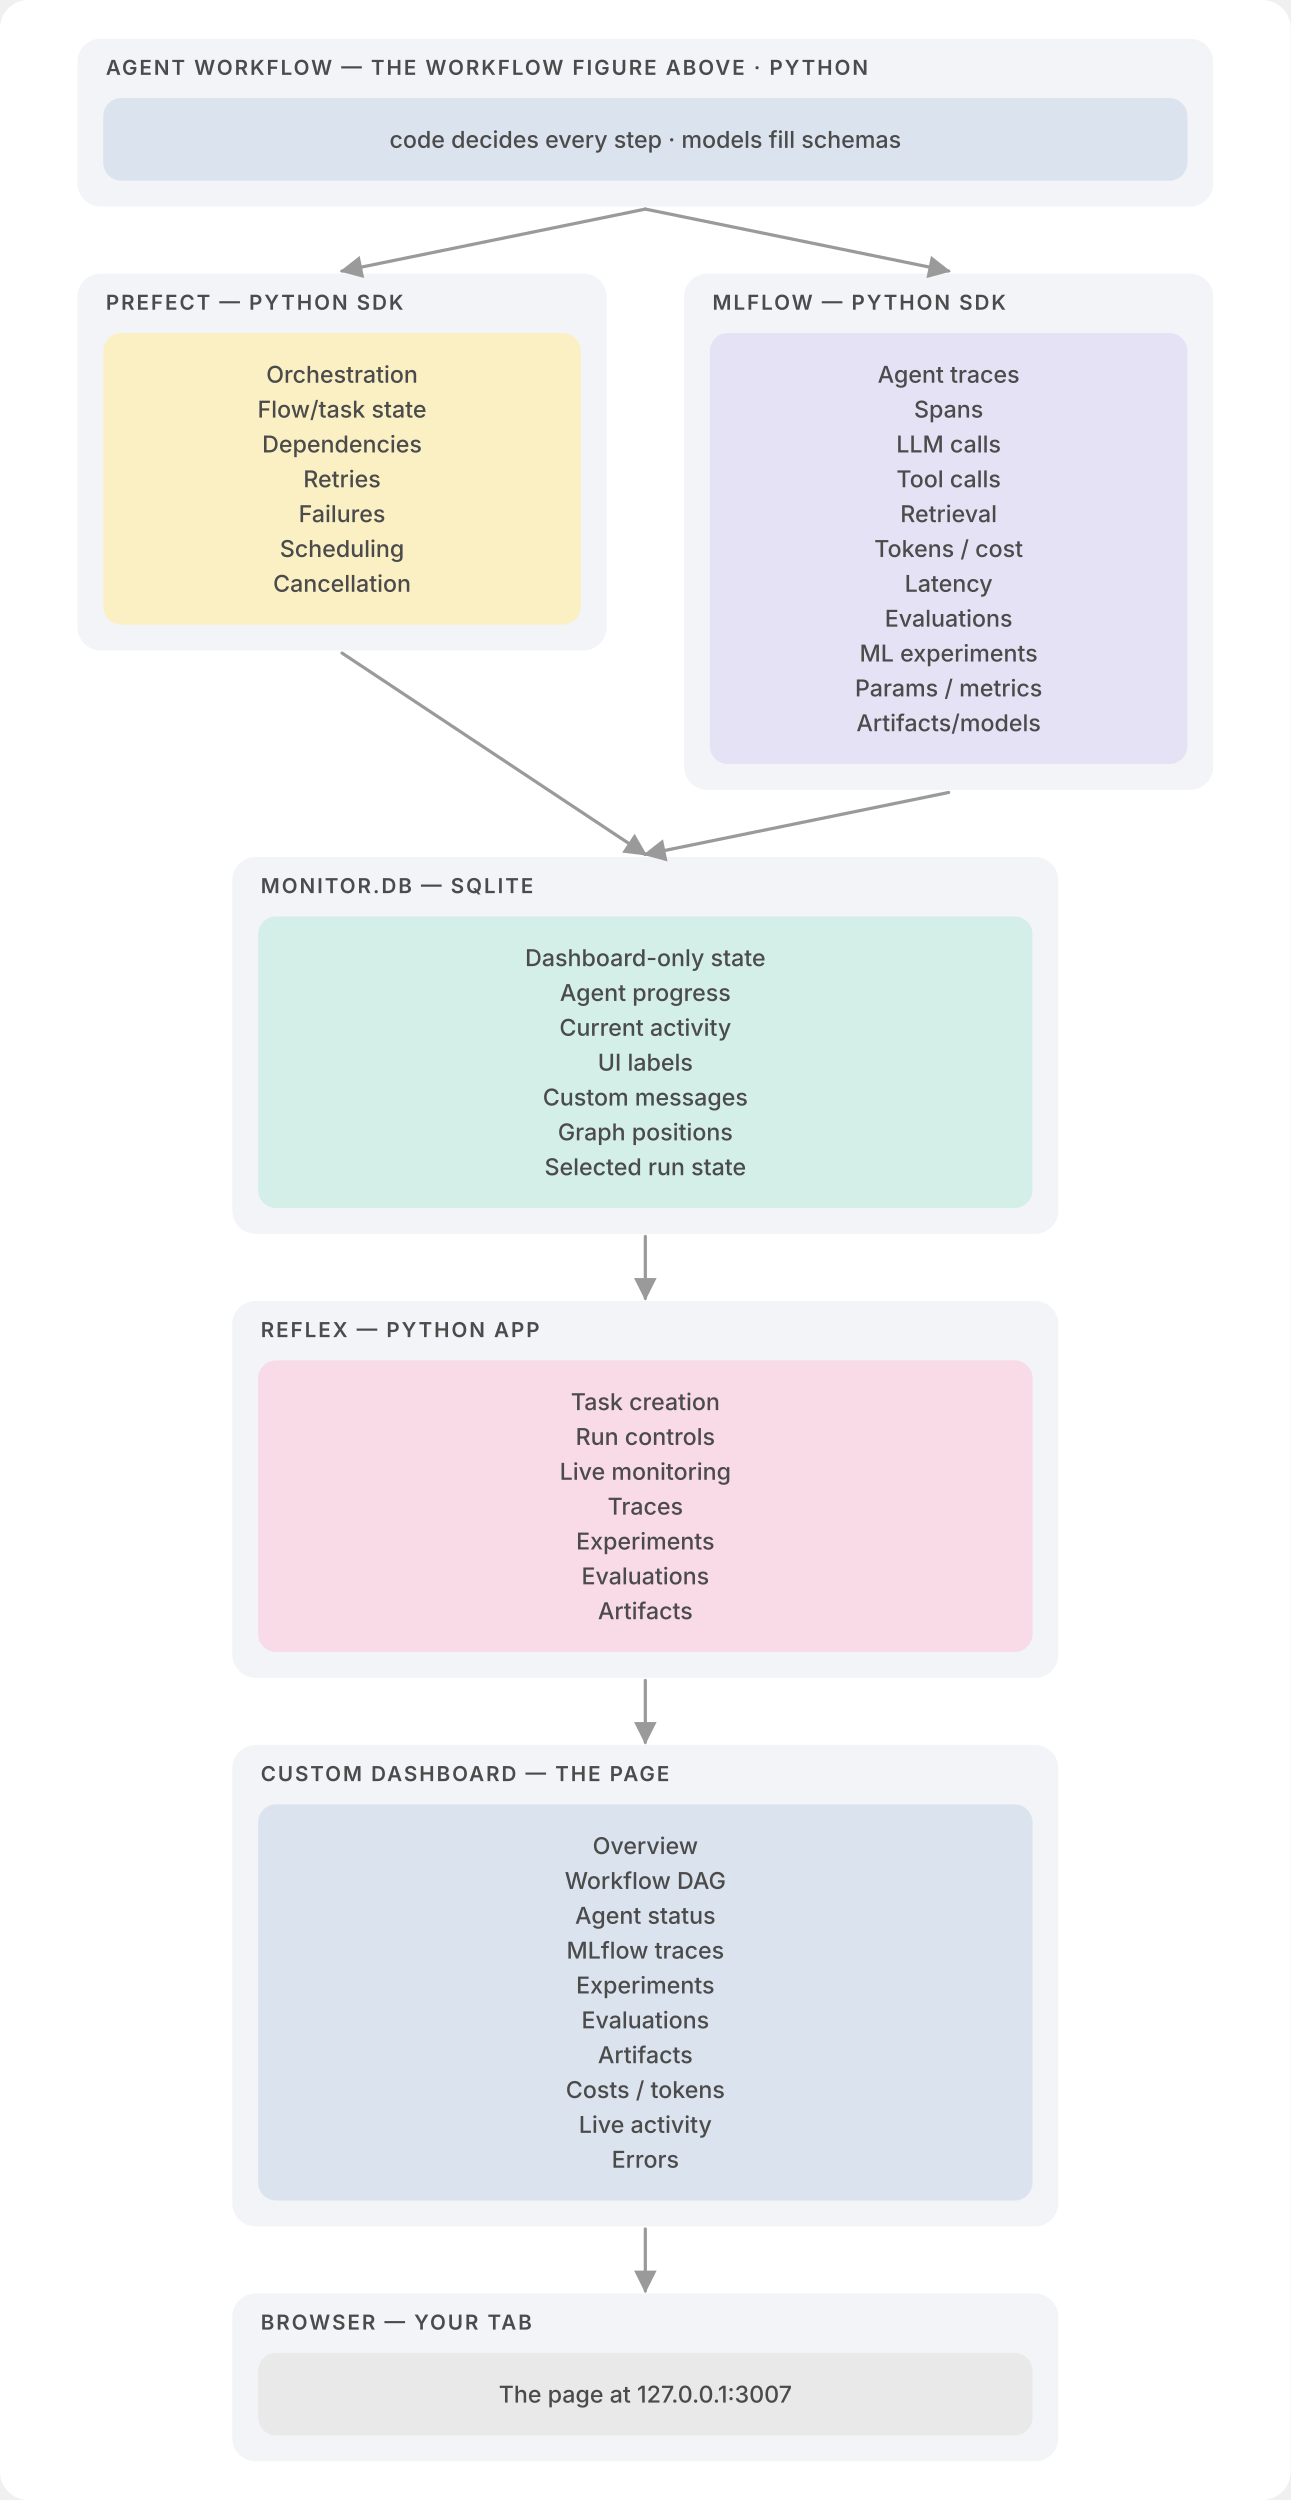
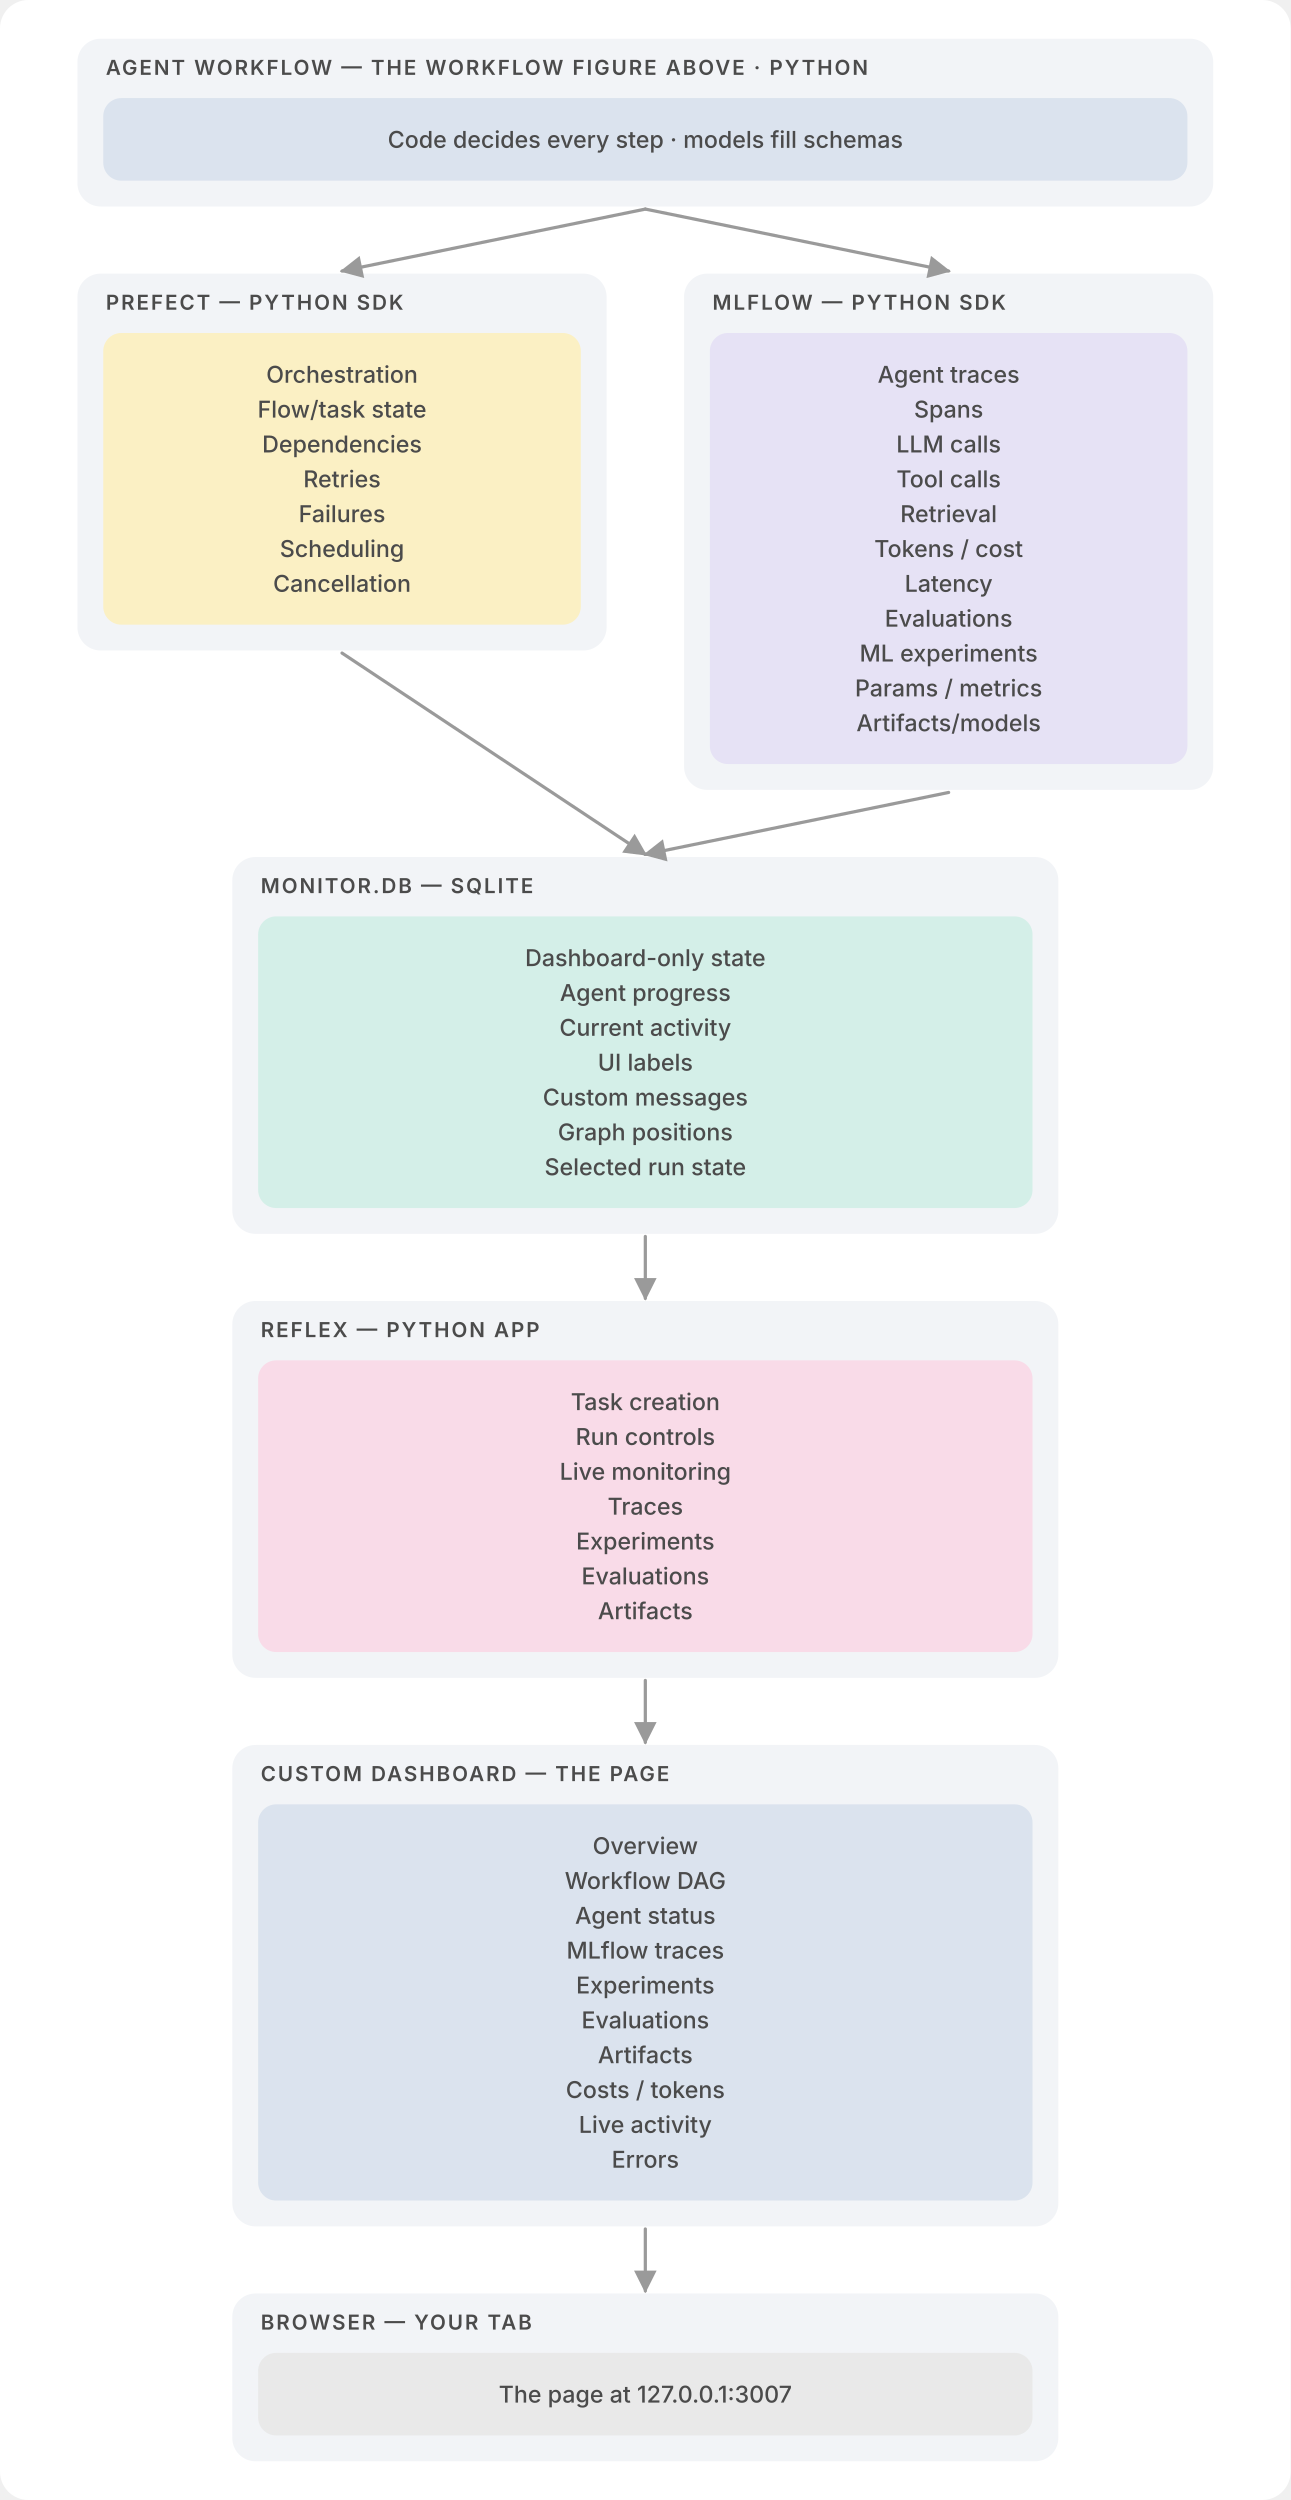
<svg xmlns="http://www.w3.org/2000/svg" viewBox="0 0 1000 1937" width="1000" height="1937" font-family="Inter, -apple-system, 'Segoe UI', Helvetica, Arial, sans-serif">
  <defs>
    <marker id="ah" viewBox="0 0 10 10" refX="9" refY="5" markerWidth="7" markerHeight="7" orient="auto-start-reverse">
      <path d="M0,0 L10,5 L0,10 z" fill="#9a9a9a" />
    </marker>
  </defs>
  <rect width="1000" height="1937" rx="22" fill="#ffffff" />
  <rect x="60" y="30" width="880" height="130" rx="18" fill="#f2f4f7" />
  <text x="82" y="58" font-size="16" font-weight="600" letter-spacing="1.5" fill="#4b4b4b">AGENT WORKFLOW — THE WORKFLOW FIGURE ABOVE · PYTHON</text>
  <rect x="80" y="76" width="840" height="64" rx="14" fill="#dbe3ee" />
-   <text x="500" y="108.0" text-anchor="middle" dominant-baseline="central" font-size="18" font-weight="500" fill="#4b4b4b">code decides every step · models fill schemas</text>
+   <text x="500" y="108.0" text-anchor="middle" dominant-baseline="central" font-size="18" font-weight="500" fill="#4b4b4b">Code decides every step · models fill schemas</text>
  <rect x="60" y="212" width="410" height="292" rx="18" fill="#f2f4f7" />
  <text x="82" y="240" font-size="16" font-weight="600" letter-spacing="1.5" fill="#4b4b4b">PREFECT — PYTHON SDK</text>
  <rect x="80" y="258" width="370" height="226" rx="14" fill="#fbf0c4" />
  <text x="265" y="290.0" text-anchor="middle" dominant-baseline="central" font-size="18" font-weight="500" fill="#4b4b4b">Orchestration</text>
  <text x="265" y="317.0" text-anchor="middle" dominant-baseline="central" font-size="18" font-weight="500" fill="#4b4b4b">Flow/task state</text>
  <text x="265" y="344.0" text-anchor="middle" dominant-baseline="central" font-size="18" font-weight="500" fill="#4b4b4b">Dependencies</text>
  <text x="265" y="371.0" text-anchor="middle" dominant-baseline="central" font-size="18" font-weight="500" fill="#4b4b4b">Retries</text>
  <text x="265" y="398.0" text-anchor="middle" dominant-baseline="central" font-size="18" font-weight="500" fill="#4b4b4b">Failures</text>
  <text x="265" y="425.0" text-anchor="middle" dominant-baseline="central" font-size="18" font-weight="500" fill="#4b4b4b">Scheduling</text>
  <text x="265" y="452.0" text-anchor="middle" dominant-baseline="central" font-size="18" font-weight="500" fill="#4b4b4b">Cancellation</text>
  <rect x="530" y="212" width="410" height="400" rx="18" fill="#f2f4f7" />
  <text x="552" y="240" font-size="16" font-weight="600" letter-spacing="1.5" fill="#4b4b4b">MLFLOW — PYTHON SDK</text>
  <rect x="550" y="258" width="370" height="334" rx="14" fill="#e6e2f5" />
  <text x="735" y="290.0" text-anchor="middle" dominant-baseline="central" font-size="18" font-weight="500" fill="#4b4b4b">Agent traces</text>
  <text x="735" y="317.0" text-anchor="middle" dominant-baseline="central" font-size="18" font-weight="500" fill="#4b4b4b">Spans</text>
  <text x="735" y="344.0" text-anchor="middle" dominant-baseline="central" font-size="18" font-weight="500" fill="#4b4b4b">LLM calls</text>
  <text x="735" y="371.0" text-anchor="middle" dominant-baseline="central" font-size="18" font-weight="500" fill="#4b4b4b">Tool calls</text>
  <text x="735" y="398.0" text-anchor="middle" dominant-baseline="central" font-size="18" font-weight="500" fill="#4b4b4b">Retrieval</text>
  <text x="735" y="425.0" text-anchor="middle" dominant-baseline="central" font-size="18" font-weight="500" fill="#4b4b4b">Tokens / cost</text>
  <text x="735" y="452.0" text-anchor="middle" dominant-baseline="central" font-size="18" font-weight="500" fill="#4b4b4b">Latency</text>
  <text x="735" y="479.0" text-anchor="middle" dominant-baseline="central" font-size="18" font-weight="500" fill="#4b4b4b">Evaluations</text>
  <text x="735" y="506.0" text-anchor="middle" dominant-baseline="central" font-size="18" font-weight="500" fill="#4b4b4b">ML experiments</text>
  <text x="735" y="533.0" text-anchor="middle" dominant-baseline="central" font-size="18" font-weight="500" fill="#4b4b4b">Params / metrics</text>
  <text x="735" y="560.0" text-anchor="middle" dominant-baseline="central" font-size="18" font-weight="500" fill="#4b4b4b">Artifacts/models</text>
  <rect x="180" y="664" width="640" height="292" rx="18" fill="#f2f4f7" />
  <text x="202" y="692" font-size="16" font-weight="600" letter-spacing="1.5" fill="#4b4b4b">MONITOR.DB — SQLITE</text>
  <rect x="200" y="710" width="600" height="226" rx="14" fill="#d4efe8" />
  <text x="500" y="742.0" text-anchor="middle" dominant-baseline="central" font-size="18" font-weight="500" fill="#4b4b4b">Dashboard-only state</text>
  <text x="500" y="769.0" text-anchor="middle" dominant-baseline="central" font-size="18" font-weight="500" fill="#4b4b4b">Agent progress</text>
  <text x="500" y="796.0" text-anchor="middle" dominant-baseline="central" font-size="18" font-weight="500" fill="#4b4b4b">Current activity</text>
  <text x="500" y="823.0" text-anchor="middle" dominant-baseline="central" font-size="18" font-weight="500" fill="#4b4b4b">UI labels</text>
  <text x="500" y="850.0" text-anchor="middle" dominant-baseline="central" font-size="18" font-weight="500" fill="#4b4b4b">Custom messages</text>
  <text x="500" y="877.0" text-anchor="middle" dominant-baseline="central" font-size="18" font-weight="500" fill="#4b4b4b">Graph positions</text>
  <text x="500" y="904.0" text-anchor="middle" dominant-baseline="central" font-size="18" font-weight="500" fill="#4b4b4b">Selected run state</text>
  <rect x="180" y="1008" width="640" height="292" rx="18" fill="#f2f4f7" />
  <text x="202" y="1036" font-size="16" font-weight="600" letter-spacing="1.5" fill="#4b4b4b">REFLEX — PYTHON APP</text>
  <rect x="200" y="1054" width="600" height="226" rx="14" fill="#f9dbe8" />
  <text x="500" y="1086.0" text-anchor="middle" dominant-baseline="central" font-size="18" font-weight="500" fill="#4b4b4b">Task creation</text>
  <text x="500" y="1113.0" text-anchor="middle" dominant-baseline="central" font-size="18" font-weight="500" fill="#4b4b4b">Run controls</text>
  <text x="500" y="1140.0" text-anchor="middle" dominant-baseline="central" font-size="18" font-weight="500" fill="#4b4b4b">Live monitoring</text>
  <text x="500" y="1167.0" text-anchor="middle" dominant-baseline="central" font-size="18" font-weight="500" fill="#4b4b4b">Traces</text>
  <text x="500" y="1194.0" text-anchor="middle" dominant-baseline="central" font-size="18" font-weight="500" fill="#4b4b4b">Experiments</text>
  <text x="500" y="1221.0" text-anchor="middle" dominant-baseline="central" font-size="18" font-weight="500" fill="#4b4b4b">Evaluations</text>
  <text x="500" y="1248.0" text-anchor="middle" dominant-baseline="central" font-size="18" font-weight="500" fill="#4b4b4b">Artifacts</text>
  <rect x="180" y="1352" width="640" height="373" rx="18" fill="#f2f4f7" />
  <text x="202" y="1380" font-size="16" font-weight="600" letter-spacing="1.5" fill="#4b4b4b">CUSTOM DASHBOARD — THE PAGE</text>
  <rect x="200" y="1398" width="600" height="307" rx="14" fill="#dbe3ee" />
  <text x="500" y="1430.0" text-anchor="middle" dominant-baseline="central" font-size="18" font-weight="500" fill="#4b4b4b">Overview</text>
  <text x="500" y="1457.0" text-anchor="middle" dominant-baseline="central" font-size="18" font-weight="500" fill="#4b4b4b">Workflow DAG</text>
  <text x="500" y="1484.0" text-anchor="middle" dominant-baseline="central" font-size="18" font-weight="500" fill="#4b4b4b">Agent status</text>
  <text x="500" y="1511.0" text-anchor="middle" dominant-baseline="central" font-size="18" font-weight="500" fill="#4b4b4b">MLflow traces</text>
  <text x="500" y="1538.0" text-anchor="middle" dominant-baseline="central" font-size="18" font-weight="500" fill="#4b4b4b">Experiments</text>
  <text x="500" y="1565.0" text-anchor="middle" dominant-baseline="central" font-size="18" font-weight="500" fill="#4b4b4b">Evaluations</text>
  <text x="500" y="1592.0" text-anchor="middle" dominant-baseline="central" font-size="18" font-weight="500" fill="#4b4b4b">Artifacts</text>
  <text x="500" y="1619.0" text-anchor="middle" dominant-baseline="central" font-size="18" font-weight="500" fill="#4b4b4b">Costs / tokens</text>
  <text x="500" y="1646.0" text-anchor="middle" dominant-baseline="central" font-size="18" font-weight="500" fill="#4b4b4b">Live activity</text>
  <text x="500" y="1673.0" text-anchor="middle" dominant-baseline="central" font-size="18" font-weight="500" fill="#4b4b4b">Errors</text>
  <rect x="180" y="1777" width="640" height="130" rx="18" fill="#f2f4f7" />
  <text x="202" y="1805" font-size="16" font-weight="600" letter-spacing="1.5" fill="#4b4b4b">BROWSER — YOUR TAB</text>
  <rect x="200" y="1823" width="600" height="64" rx="14" fill="#e9e9e9" />
  <text x="500" y="1855.0" text-anchor="middle" dominant-baseline="central" font-size="18" font-weight="500" fill="#4b4b4b">The page at 127.0.0.1:3007</text>
  <line x1="500" y1="162" x2="265" y2="210" stroke="#9a9a9a" stroke-width="2.5" stroke-linecap="round" marker-end="url(#ah)" />
  <line x1="500" y1="162" x2="735" y2="210" stroke="#9a9a9a" stroke-width="2.5" stroke-linecap="round" marker-end="url(#ah)" />
  <line x1="265" y1="506" x2="500" y2="662" stroke="#9a9a9a" stroke-width="2.5" stroke-linecap="round" marker-end="url(#ah)" />
  <line x1="735" y1="614" x2="500" y2="662" stroke="#9a9a9a" stroke-width="2.5" stroke-linecap="round" marker-end="url(#ah)" />
  <line x1="500" y1="958" x2="500" y2="1006" stroke="#9a9a9a" stroke-width="2.5" stroke-linecap="round" marker-end="url(#ah)" />
  <line x1="500" y1="1302" x2="500" y2="1350" stroke="#9a9a9a" stroke-width="2.5" stroke-linecap="round" marker-end="url(#ah)" />
  <line x1="500" y1="1727" x2="500" y2="1775" stroke="#9a9a9a" stroke-width="2.5" stroke-linecap="round" marker-end="url(#ah)" />
</svg>
